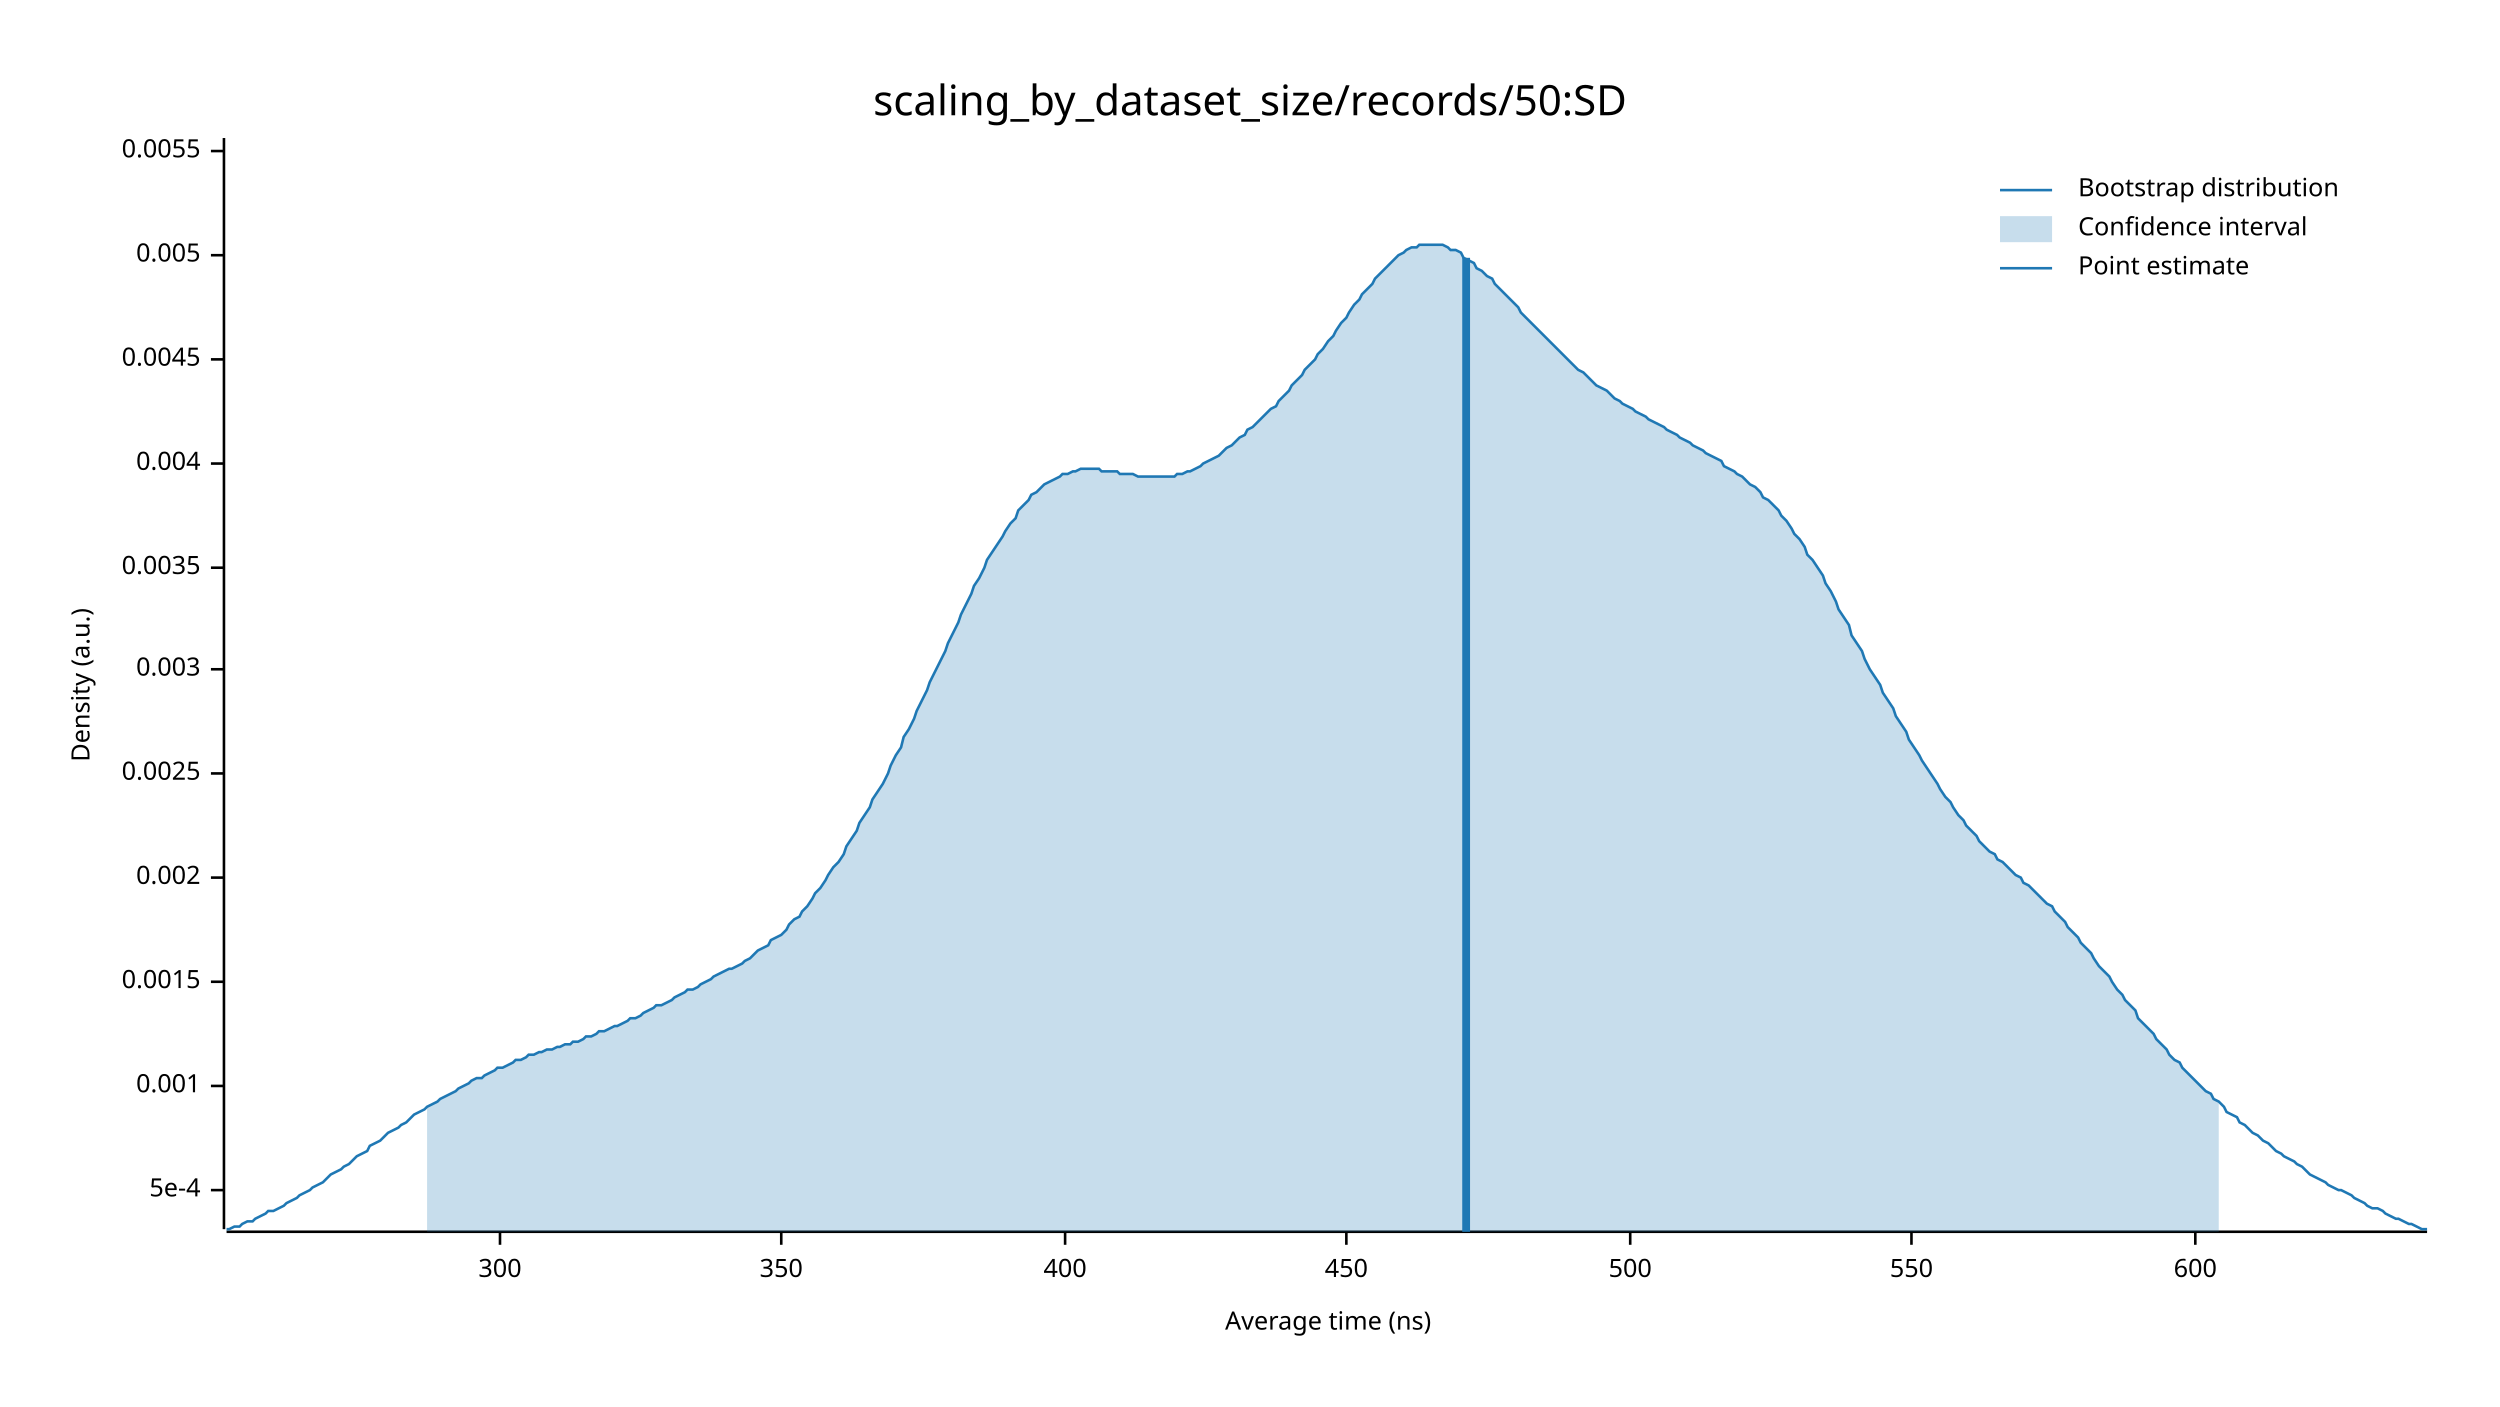
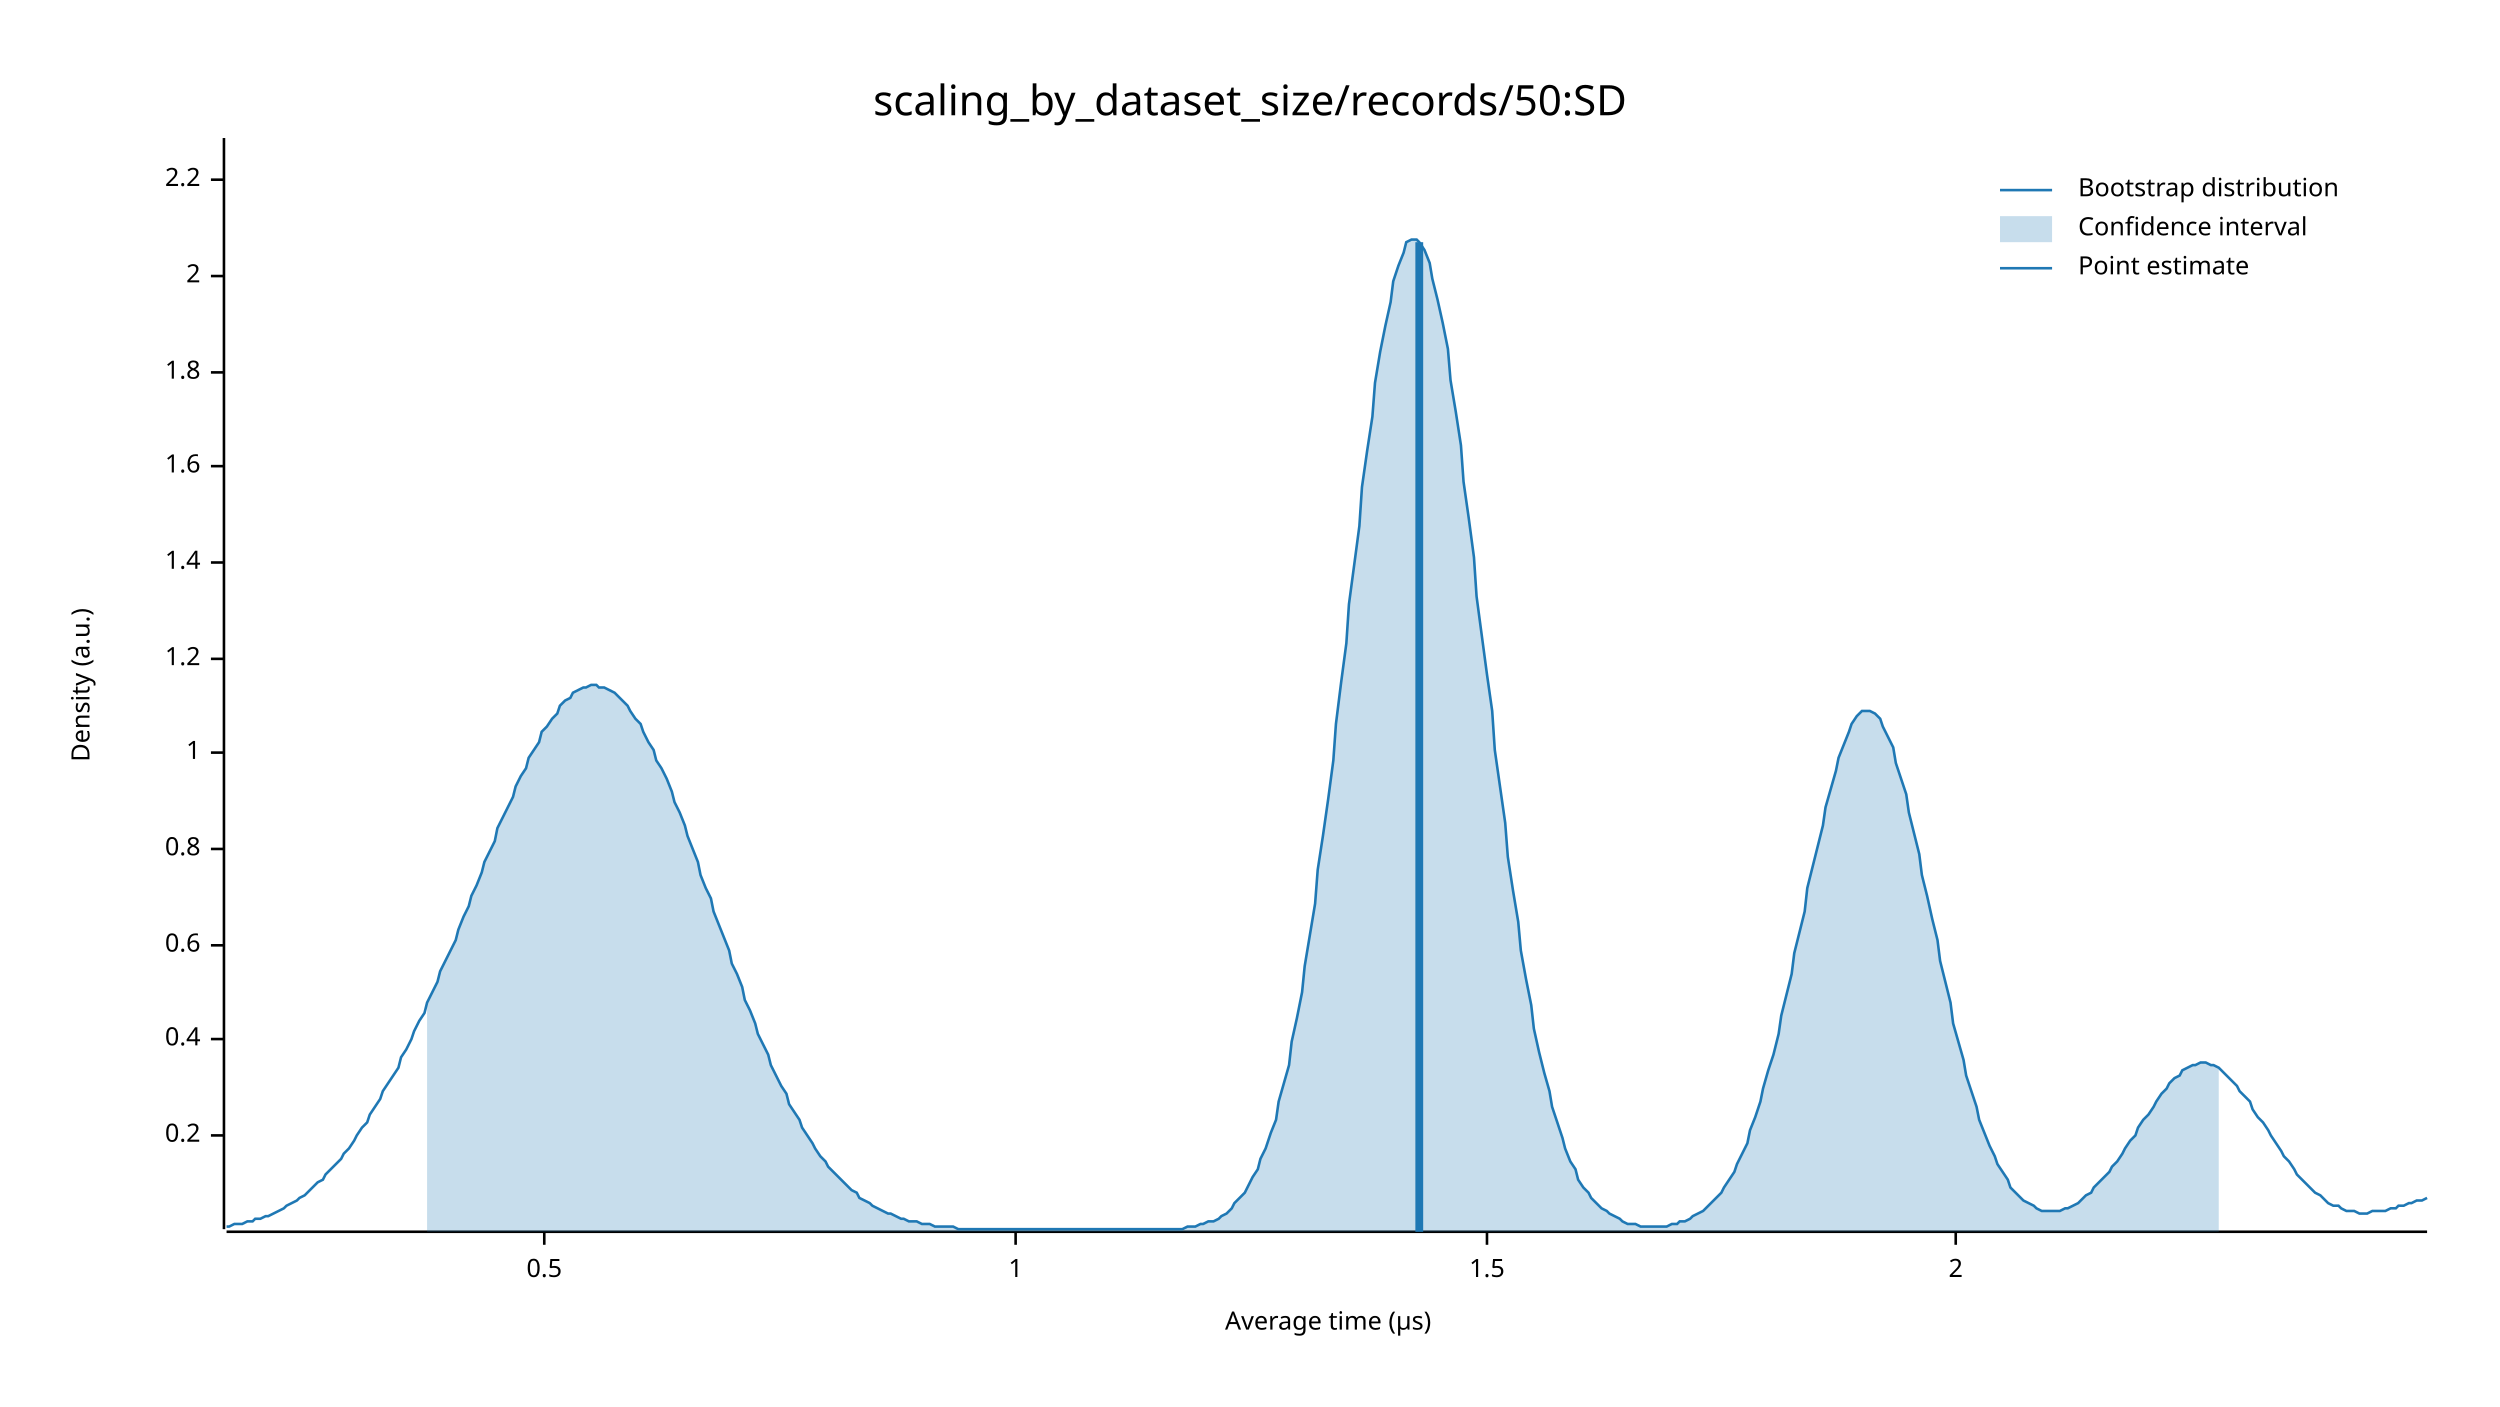
<svg xmlns="http://www.w3.org/2000/svg" width="960" height="540" viewBox="0 0 960 540">
  <text x="480" y="32" dy="0.76em" text-anchor="middle" font-family="sans-serif" font-size="16.129" opacity="1" fill="#000000">
scaling_by_dataset_size/records/50:SD
</text>
  <text x="27" y="263" dy="0.76em" text-anchor="middle" font-family="sans-serif" font-size="9.677" opacity="1" fill="#000000" transform="rotate(270, 27, 263)">
Density (a.u.)
</text>
  <text x="510" y="513" dy="-0.5ex" text-anchor="middle" font-family="sans-serif" font-size="9.677" opacity="1" fill="#000000">
- Average time (ns)
+ Average time (µs)
</text>
  <polyline fill="none" opacity="1" stroke="#000000" stroke-width="1" points="86,53 86,472 " />
-   <text x="77" y="457" dy="0.5ex" text-anchor="end" font-family="sans-serif" font-size="9.677" opacity="1" fill="#000000">
- 5e-4
+   <text x="77" y="436" dy="0.5ex" text-anchor="end" font-family="sans-serif" font-size="9.677" opacity="1" fill="#000000">
+ 0.2
</text>
-   <polyline fill="none" opacity="1" stroke="#000000" stroke-width="1" points="81,457 86,457 " />
-   <text x="77" y="417" dy="0.5ex" text-anchor="end" font-family="sans-serif" font-size="9.677" opacity="1" fill="#000000">
- 0.001
+   <polyline fill="none" opacity="1" stroke="#000000" stroke-width="1" points="81,436 86,436 " />
+   <text x="77" y="399" dy="0.5ex" text-anchor="end" font-family="sans-serif" font-size="9.677" opacity="1" fill="#000000">
+ 0.4
</text>
-   <polyline fill="none" opacity="1" stroke="#000000" stroke-width="1" points="81,417 86,417 " />
-   <text x="77" y="377" dy="0.5ex" text-anchor="end" font-family="sans-serif" font-size="9.677" opacity="1" fill="#000000">
- 0.0015
+   <polyline fill="none" opacity="1" stroke="#000000" stroke-width="1" points="81,399 86,399 " />
+   <text x="77" y="363" dy="0.5ex" text-anchor="end" font-family="sans-serif" font-size="9.677" opacity="1" fill="#000000">
+ 0.6
</text>
-   <polyline fill="none" opacity="1" stroke="#000000" stroke-width="1" points="81,377 86,377 " />
-   <text x="77" y="337" dy="0.5ex" text-anchor="end" font-family="sans-serif" font-size="9.677" opacity="1" fill="#000000">
- 0.002
+   <polyline fill="none" opacity="1" stroke="#000000" stroke-width="1" points="81,363 86,363 " />
+   <text x="77" y="326" dy="0.5ex" text-anchor="end" font-family="sans-serif" font-size="9.677" opacity="1" fill="#000000">
+ 0.8
</text>
-   <polyline fill="none" opacity="1" stroke="#000000" stroke-width="1" points="81,337 86,337 " />
-   <text x="77" y="297" dy="0.5ex" text-anchor="end" font-family="sans-serif" font-size="9.677" opacity="1" fill="#000000">
- 0.0025
+   <polyline fill="none" opacity="1" stroke="#000000" stroke-width="1" points="81,326 86,326 " />
+   <text x="77" y="289" dy="0.5ex" text-anchor="end" font-family="sans-serif" font-size="9.677" opacity="1" fill="#000000">
+ 1
</text>
-   <polyline fill="none" opacity="1" stroke="#000000" stroke-width="1" points="81,297 86,297 " />
-   <text x="77" y="257" dy="0.5ex" text-anchor="end" font-family="sans-serif" font-size="9.677" opacity="1" fill="#000000">
- 0.003
+   <polyline fill="none" opacity="1" stroke="#000000" stroke-width="1" points="81,289 86,289 " />
+   <text x="77" y="253" dy="0.5ex" text-anchor="end" font-family="sans-serif" font-size="9.677" opacity="1" fill="#000000">
+ 1.2
</text>
-   <polyline fill="none" opacity="1" stroke="#000000" stroke-width="1" points="81,257 86,257 " />
-   <text x="77" y="218" dy="0.5ex" text-anchor="end" font-family="sans-serif" font-size="9.677" opacity="1" fill="#000000">
- 0.0035
+   <polyline fill="none" opacity="1" stroke="#000000" stroke-width="1" points="81,253 86,253 " />
+   <text x="77" y="216" dy="0.5ex" text-anchor="end" font-family="sans-serif" font-size="9.677" opacity="1" fill="#000000">
+ 1.4
</text>
-   <polyline fill="none" opacity="1" stroke="#000000" stroke-width="1" points="81,218 86,218 " />
-   <text x="77" y="178" dy="0.5ex" text-anchor="end" font-family="sans-serif" font-size="9.677" opacity="1" fill="#000000">
- 0.004
+   <polyline fill="none" opacity="1" stroke="#000000" stroke-width="1" points="81,216 86,216 " />
+   <text x="77" y="179" dy="0.5ex" text-anchor="end" font-family="sans-serif" font-size="9.677" opacity="1" fill="#000000">
+ 1.6
</text>
-   <polyline fill="none" opacity="1" stroke="#000000" stroke-width="1" points="81,178 86,178 " />
-   <text x="77" y="138" dy="0.5ex" text-anchor="end" font-family="sans-serif" font-size="9.677" opacity="1" fill="#000000">
- 0.0045
+   <polyline fill="none" opacity="1" stroke="#000000" stroke-width="1" points="81,179 86,179 " />
+   <text x="77" y="143" dy="0.5ex" text-anchor="end" font-family="sans-serif" font-size="9.677" opacity="1" fill="#000000">
+ 1.8
</text>
-   <polyline fill="none" opacity="1" stroke="#000000" stroke-width="1" points="81,138 86,138 " />
-   <text x="77" y="98" dy="0.5ex" text-anchor="end" font-family="sans-serif" font-size="9.677" opacity="1" fill="#000000">
- 0.005
+   <polyline fill="none" opacity="1" stroke="#000000" stroke-width="1" points="81,143 86,143 " />
+   <text x="77" y="106" dy="0.5ex" text-anchor="end" font-family="sans-serif" font-size="9.677" opacity="1" fill="#000000">
+ 2
</text>
-   <polyline fill="none" opacity="1" stroke="#000000" stroke-width="1" points="81,98 86,98 " />
-   <text x="77" y="58" dy="0.5ex" text-anchor="end" font-family="sans-serif" font-size="9.677" opacity="1" fill="#000000">
- 0.0055
+   <polyline fill="none" opacity="1" stroke="#000000" stroke-width="1" points="81,106 86,106 " />
+   <text x="77" y="69" dy="0.5ex" text-anchor="end" font-family="sans-serif" font-size="9.677" opacity="1" fill="#000000">
+ 2.2
</text>
-   <polyline fill="none" opacity="1" stroke="#000000" stroke-width="1" points="81,58 86,58 " />
+   <polyline fill="none" opacity="1" stroke="#000000" stroke-width="1" points="81,69 86,69 " />
  <polyline fill="none" opacity="1" stroke="#000000" stroke-width="1" points="87,473 932,473 " />
-   <text x="192" y="483" dy="0.76em" text-anchor="middle" font-family="sans-serif" font-size="9.677" opacity="1" fill="#000000">
- 300
+   <text x="209" y="483" dy="0.76em" text-anchor="middle" font-family="sans-serif" font-size="9.677" opacity="1" fill="#000000">
+ 0.5
</text>
-   <polyline fill="none" opacity="1" stroke="#000000" stroke-width="1" points="192,473 192,478 " />
-   <text x="300" y="483" dy="0.76em" text-anchor="middle" font-family="sans-serif" font-size="9.677" opacity="1" fill="#000000">
- 350
+   <polyline fill="none" opacity="1" stroke="#000000" stroke-width="1" points="209,473 209,478 " />
+   <text x="390" y="483" dy="0.76em" text-anchor="middle" font-family="sans-serif" font-size="9.677" opacity="1" fill="#000000">
+ 1
</text>
-   <polyline fill="none" opacity="1" stroke="#000000" stroke-width="1" points="300,473 300,478 " />
-   <text x="409" y="483" dy="0.76em" text-anchor="middle" font-family="sans-serif" font-size="9.677" opacity="1" fill="#000000">
- 400
+   <polyline fill="none" opacity="1" stroke="#000000" stroke-width="1" points="390,473 390,478 " />
+   <text x="571" y="483" dy="0.76em" text-anchor="middle" font-family="sans-serif" font-size="9.677" opacity="1" fill="#000000">
+ 1.5
</text>
-   <polyline fill="none" opacity="1" stroke="#000000" stroke-width="1" points="409,473 409,478 " />
-   <text x="517" y="483" dy="0.76em" text-anchor="middle" font-family="sans-serif" font-size="9.677" opacity="1" fill="#000000">
- 450
+   <polyline fill="none" opacity="1" stroke="#000000" stroke-width="1" points="571,473 571,478 " />
+   <text x="751" y="483" dy="0.76em" text-anchor="middle" font-family="sans-serif" font-size="9.677" opacity="1" fill="#000000">
+ 2
</text>
-   <polyline fill="none" opacity="1" stroke="#000000" stroke-width="1" points="517,473 517,478 " />
-   <text x="626" y="483" dy="0.76em" text-anchor="middle" font-family="sans-serif" font-size="9.677" opacity="1" fill="#000000">
- 500
- </text>
-   <polyline fill="none" opacity="1" stroke="#000000" stroke-width="1" points="626,473 626,478 " />
-   <text x="734" y="483" dy="0.76em" text-anchor="middle" font-family="sans-serif" font-size="9.677" opacity="1" fill="#000000">
- 550
- </text>
-   <polyline fill="none" opacity="1" stroke="#000000" stroke-width="1" points="734,473 734,478 " />
-   <text x="843" y="483" dy="0.76em" text-anchor="middle" font-family="sans-serif" font-size="9.677" opacity="1" fill="#000000">
- 600
- </text>
-   <polyline fill="none" opacity="1" stroke="#000000" stroke-width="1" points="843,473 843,478 " />
-   <polyline fill="none" opacity="1" stroke="#1F78B4" stroke-width="1" points="87,472 88,472 90,471 92,471 93,470 95,469 97,469 98,468 100,467 102,466 103,465 105,465 107,464 109,463 110,462 112,461 114,460 115,459 117,458 119,457 120,456 122,455 124,454 125,453 127,451 129,450 131,449 132,448 134,447 136,445 137,444 139,443 141,442 142,440 144,439 146,438 147,437 149,435 151,434 153,433 154,432 156,431 158,429 159,428 161,427 163,426 164,425 166,424 168,423 169,422 171,421 173,420 175,419 176,418 178,417 180,416 181,415 183,414 185,414 186,413 188,412 190,411 191,410 193,410 195,409 197,408 198,407 200,407 202,406 203,405 205,405 207,404 208,404 210,403 212,403 214,402 215,402 217,401 219,401 220,400 222,400 224,399 225,398 227,398 229,397 230,396 232,396 234,395 236,394 237,394 239,393 241,392 242,391 244,391 246,390 247,389 249,388 251,387 252,386 254,386 256,385 258,384 259,383 261,382 263,381 264,380 266,380 268,379 269,378 271,377 273,376 274,375 276,374 278,373 280,372 281,372 283,371 285,370 286,369 288,368 290,366 291,365 293,364 295,363 296,361 298,360 300,359 302,357 303,355 305,353 307,352 308,350 310,348 312,345 313,343 315,341 317,338 318,336 320,333 322,331 324,328 325,325 327,322 329,319 330,316 332,313 334,310 335,307 337,304 339,301 341,297 342,294 344,290 346,287 347,283 349,280 351,276 352,273 354,269 356,265 357,262 359,258 361,254 363,250 364,247 366,243 368,239 369,236 371,232 373,228 374,225 376,222 378,218 379,215 381,212 383,209 385,206 386,204 388,201 390,199 391,196 393,194 395,192 396,190 398,189 400,187 401,186 403,185 405,184 407,183 408,182 410,182 412,181 413,181 415,180 417,180 418,180 420,180 422,180 423,181 425,181 427,181 429,181 430,182 432,182 434,182 435,182 437,183 439,183 440,183 442,183 444,183 445,183 447,183 449,183 451,183 452,182 454,182 456,181 457,181 459,180 461,179 462,178 464,177 466,176 468,175 469,174 471,172 473,171 474,170 476,168 478,167 479,165 481,164 483,162 484,161 486,159 488,157 490,156 491,154 493,152 495,150 496,148 498,146 500,144 501,142 503,140 505,138 506,136 508,134 510,131 512,129 513,127 515,124 517,122 518,120 520,117 522,115 523,113 525,111 527,109 528,107 530,105 532,103 534,101 535,100 537,98 539,97 540,96 542,95 544,95 545,94 547,94 549,94 550,94 552,94 554,94 556,95 557,96 559,96 561,97 562,99 564,100 566,101 567,103 569,104 571,106 573,107 574,109 576,111 578,113 579,114 581,116 583,118 584,120 586,122 588,124 589,125 591,127 593,129 595,131 596,132 598,134 600,136 601,137 603,139 605,141 606,142 608,143 610,145 611,146 613,148 615,149 617,150 618,151 620,153 622,154 623,155 625,156 627,157 628,158 630,159 632,160 633,161 635,162 637,163 639,164 640,165 642,166 644,167 645,168 647,169 649,170 650,171 652,172 654,173 655,174 657,175 659,176 661,177 662,179 664,180 666,181 667,182 669,183 671,185 672,186 674,187 676,189 677,191 679,192 681,194 683,196 684,198 686,200 688,203 689,205 691,207 693,210 694,213 696,215 698,218 700,221 701,224 703,227 705,231 706,234 708,237 710,240 711,244 713,247 715,250 716,253 718,257 720,260 722,263 723,266 725,269 727,272 728,275 730,278 732,281 733,284 735,287 737,290 738,292 740,295 742,298 744,301 745,303 747,306 749,308 750,310 752,313 754,315 755,317 757,319 759,321 760,323 762,325 764,327 766,328 767,330 769,331 771,333 772,334 774,336 776,337 777,339 779,340 781,342 782,343 784,345 786,347 788,348 789,350 791,352 793,354 794,356 796,358 798,360 799,362 801,364 803,366 804,368 806,371 808,373 810,375 811,377 813,380 815,382 816,384 818,386 820,388 821,391 823,393 825,395 827,397 828,399 830,401 832,403 833,405 835,407 837,408 838,410 840,412 842,414 843,415 845,417 847,419 849,420 850,422 852,423 854,425 855,427 857,428 859,429 860,431 862,432 864,434 865,435 867,436 869,438 871,439 872,440 874,442 876,443 877,444 879,445 881,446 882,447 884,448 886,450 887,451 889,452 891,453 893,454 894,455 896,456 898,457 899,457 901,458 903,459 904,460 906,461 908,462 909,463 911,464 913,464 915,465 916,466 918,467 920,468 921,468 923,469 925,470 926,470 928,471 930,472 932,472 " />
-   <polygon opacity="0.25" fill="#1F78B4" points="164,425 166,424 168,423 169,422 171,421 173,420 175,419 176,418 178,417 180,416 181,415 183,414 185,414 186,413 188,412 190,411 191,410 193,410 195,409 197,408 198,407 200,407 202,406 203,405 205,405 207,404 208,404 210,403 212,403 214,402 215,402 217,401 219,401 220,400 222,400 224,399 225,398 227,398 229,397 230,396 232,396 234,395 236,394 237,394 239,393 241,392 242,391 244,391 246,390 247,389 249,388 251,387 252,386 254,386 256,385 258,384 259,383 261,382 263,381 264,380 266,380 268,379 269,378 271,377 273,376 274,375 276,374 278,373 280,372 281,372 283,371 285,370 286,369 288,368 290,366 291,365 293,364 295,363 296,361 298,360 300,359 302,357 303,355 305,353 307,352 308,350 310,348 312,345 313,343 315,341 317,338 318,336 320,333 322,331 324,328 325,325 327,322 329,319 330,316 332,313 334,310 335,307 337,304 339,301 341,297 342,294 344,290 346,287 347,283 349,280 351,276 352,273 354,269 356,265 357,262 359,258 361,254 363,250 364,247 366,243 368,239 369,236 371,232 373,228 374,225 376,222 378,218 379,215 381,212 383,209 385,206 386,204 388,201 390,199 391,196 393,194 395,192 396,190 398,189 400,187 401,186 403,185 405,184 407,183 408,182 410,182 412,181 413,181 415,180 417,180 418,180 420,180 422,180 423,181 425,181 427,181 429,181 430,182 432,182 434,182 435,182 437,183 439,183 440,183 442,183 444,183 445,183 447,183 449,183 451,183 452,182 454,182 456,181 457,181 459,180 461,179 462,178 464,177 466,176 468,175 469,174 471,172 473,171 474,170 476,168 478,167 479,165 481,164 483,162 484,161 486,159 488,157 490,156 491,154 493,152 495,150 496,148 498,146 500,144 501,142 503,140 505,138 506,136 508,134 510,131 512,129 513,127 515,124 517,122 518,120 520,117 522,115 523,113 525,111 527,109 528,107 530,105 532,103 534,101 535,100 537,98 539,97 540,96 542,95 544,95 545,94 547,94 549,94 550,94 552,94 554,94 556,95 557,96 559,96 561,97 562,99 564,100 566,101 567,103 569,104 571,106 573,107 574,109 576,111 578,113 579,114 581,116 583,118 584,120 586,122 588,124 589,125 591,127 593,129 595,131 596,132 598,134 600,136 601,137 603,139 605,141 606,142 608,143 610,145 611,146 613,148 615,149 617,150 618,151 620,153 622,154 623,155 625,156 627,157 628,158 630,159 632,160 633,161 635,162 637,163 639,164 640,165 642,166 644,167 645,168 647,169 649,170 650,171 652,172 654,173 655,174 657,175 659,176 661,177 662,179 664,180 666,181 667,182 669,183 671,185 672,186 674,187 676,189 677,191 679,192 681,194 683,196 684,198 686,200 688,203 689,205 691,207 693,210 694,213 696,215 698,218 700,221 701,224 703,227 705,231 706,234 708,237 710,240 711,244 713,247 715,250 716,253 718,257 720,260 722,263 723,266 725,269 727,272 728,275 730,278 732,281 733,284 735,287 737,290 738,292 740,295 742,298 744,301 745,303 747,306 749,308 750,310 752,313 754,315 755,317 757,319 759,321 760,323 762,325 764,327 766,328 767,330 769,331 771,333 772,334 774,336 776,337 777,339 779,340 781,342 782,343 784,345 786,347 788,348 789,350 791,352 793,354 794,356 796,358 798,360 799,362 801,364 803,366 804,368 806,371 808,373 810,375 811,377 813,380 815,382 816,384 818,386 820,388 821,391 823,393 825,395 827,397 828,399 830,401 832,403 833,405 835,407 837,408 838,410 840,412 842,414 843,415 845,417 847,419 849,420 850,422 852,423 852,473 164,473 " />
-   <polyline fill="none" opacity="1" stroke="#1F78B4" stroke-width="3" points="563,473 563,99 " />
+   <polyline fill="none" opacity="1" stroke="#000000" stroke-width="1" points="751,473 751,478 " />
+   <polyline fill="none" opacity="1" stroke="#1F78B4" stroke-width="1" points="87,471 88,471 90,470 92,470 93,470 95,469 97,469 98,468 100,468 102,467 103,467 105,466 107,465 109,464 110,463 112,462 114,461 115,460 117,459 119,457 120,456 122,454 124,453 125,451 127,449 129,447 131,445 132,443 134,441 136,438 137,436 139,433 141,431 142,428 144,425 146,422 147,419 149,416 151,413 153,410 154,406 156,403 158,399 159,396 161,392 163,389 164,385 166,381 168,377 169,373 171,369 173,365 175,361 176,357 178,352 180,348 181,344 183,340 185,335 186,331 188,327 190,323 191,318 193,314 195,310 197,306 198,302 200,298 202,295 203,291 205,288 207,285 208,281 210,279 212,276 214,274 215,271 217,269 219,268 220,266 222,265 224,264 225,264 227,263 229,263 230,264 232,264 234,265 236,266 237,267 239,269 241,271 242,273 244,276 246,278 247,281 249,285 251,288 252,292 254,295 256,299 258,304 259,308 261,312 263,317 264,321 266,326 268,331 269,336 271,341 273,345 274,350 276,355 278,360 280,365 281,370 283,374 285,379 286,384 288,388 290,393 291,397 293,401 295,405 296,409 298,413 300,417 302,420 303,424 305,427 307,430 308,433 310,436 312,439 313,441 315,444 317,446 318,448 320,450 322,452 324,454 325,455 327,457 329,458 330,460 332,461 334,462 335,463 337,464 339,465 341,466 342,466 344,467 346,468 347,468 349,469 351,469 352,469 354,470 356,470 357,470 359,471 361,471 363,471 364,471 366,471 368,472 369,472 371,472 373,472 374,472 376,472 378,472 379,472 381,472 383,472 385,472 386,472 388,472 390,472 391,472 393,472 395,472 396,472 398,472 400,472 401,472 403,472 405,472 407,472 408,472 410,472 412,472 413,472 415,472 417,472 418,472 420,472 422,472 423,472 425,472 427,472 429,472 430,472 432,472 434,472 435,472 437,472 439,472 440,472 442,472 444,472 445,472 447,472 449,472 451,472 452,472 454,472 456,471 457,471 459,471 461,470 462,470 464,469 466,469 468,468 469,467 471,466 473,464 474,462 476,460 478,458 479,456 481,452 483,449 484,445 486,441 488,435 490,430 491,423 493,416 495,409 496,400 498,391 500,381 501,371 503,359 505,347 506,334 508,321 510,307 512,292 513,278 515,262 517,247 518,232 520,217 522,202 523,187 525,173 527,160 528,147 530,135 532,125 534,116 535,108 537,102 539,97 540,93 542,92 544,92 545,93 547,96 549,101 550,107 552,115 554,124 556,134 557,146 559,158 561,171 562,185 564,199 566,214 567,229 569,244 571,259 573,273 574,288 576,302 578,316 579,329 581,342 583,354 584,365 586,376 588,386 589,395 591,404 593,412 595,419 596,425 598,431 600,437 601,441 603,446 605,449 606,453 608,456 610,458 611,460 613,462 615,464 617,465 618,466 620,467 622,468 623,469 625,470 627,470 628,470 630,471 632,471 633,471 635,471 637,471 639,471 640,471 642,470 644,470 645,469 647,469 649,468 650,467 652,466 654,465 655,464 657,462 659,460 661,458 662,456 664,453 666,450 667,447 669,443 671,439 672,434 674,429 676,423 677,418 679,411 681,405 683,397 684,390 686,382 688,374 689,366 691,358 693,350 694,341 696,333 698,325 700,317 701,310 703,303 705,296 706,291 708,286 710,281 711,278 713,275 715,273 716,273 718,273 720,274 722,276 723,279 725,283 727,287 728,293 730,299 732,305 733,312 735,320 737,328 738,336 740,344 742,353 744,361 745,369 747,377 749,385 750,393 752,400 754,407 755,413 757,419 759,425 760,430 762,435 764,440 766,444 767,447 769,450 771,453 772,456 774,458 776,460 777,461 779,462 781,463 782,464 784,465 786,465 788,465 789,465 791,465 793,464 794,464 796,463 798,462 799,461 801,459 803,458 804,456 806,454 808,452 810,450 811,448 813,446 815,443 816,441 818,438 820,436 821,433 823,430 825,428 827,425 828,423 830,420 832,418 833,416 835,414 837,413 838,411 840,410 842,409 843,409 845,408 847,408 849,409 850,409 852,410 854,412 855,413 857,415 859,417 860,419 862,421 864,423 865,426 867,429 869,431 871,434 872,436 874,439 876,442 877,444 879,446 881,449 882,451 884,453 886,455 887,456 889,458 891,459 893,461 894,462 896,463 898,463 899,464 901,465 903,465 904,465 906,466 908,466 909,466 911,465 913,465 915,465 916,465 918,464 920,464 921,463 923,463 925,462 926,462 928,461 930,461 932,460 " />
+   <polygon opacity="0.25" fill="#1F78B4" points="164,385 166,381 168,377 169,373 171,369 173,365 175,361 176,357 178,352 180,348 181,344 183,340 185,335 186,331 188,327 190,323 191,318 193,314 195,310 197,306 198,302 200,298 202,295 203,291 205,288 207,285 208,281 210,279 212,276 214,274 215,271 217,269 219,268 220,266 222,265 224,264 225,264 227,263 229,263 230,264 232,264 234,265 236,266 237,267 239,269 241,271 242,273 244,276 246,278 247,281 249,285 251,288 252,292 254,295 256,299 258,304 259,308 261,312 263,317 264,321 266,326 268,331 269,336 271,341 273,345 274,350 276,355 278,360 280,365 281,370 283,374 285,379 286,384 288,388 290,393 291,397 293,401 295,405 296,409 298,413 300,417 302,420 303,424 305,427 307,430 308,433 310,436 312,439 313,441 315,444 317,446 318,448 320,450 322,452 324,454 325,455 327,457 329,458 330,460 332,461 334,462 335,463 337,464 339,465 341,466 342,466 344,467 346,468 347,468 349,469 351,469 352,469 354,470 356,470 357,470 359,471 361,471 363,471 364,471 366,471 368,472 369,472 371,472 373,472 374,472 376,472 378,472 379,472 381,472 383,472 385,472 386,472 388,472 390,472 391,472 393,472 395,472 396,472 398,472 400,472 401,472 403,472 405,472 407,472 408,472 410,472 412,472 413,472 415,472 417,472 418,472 420,472 422,472 423,472 425,472 427,472 429,472 430,472 432,472 434,472 435,472 437,472 439,472 440,472 442,472 444,472 445,472 447,472 449,472 451,472 452,472 454,472 456,471 457,471 459,471 461,470 462,470 464,469 466,469 468,468 469,467 471,466 473,464 474,462 476,460 478,458 479,456 481,452 483,449 484,445 486,441 488,435 490,430 491,423 493,416 495,409 496,400 498,391 500,381 501,371 503,359 505,347 506,334 508,321 510,307 512,292 513,278 515,262 517,247 518,232 520,217 522,202 523,187 525,173 527,160 528,147 530,135 532,125 534,116 535,108 537,102 539,97 540,93 542,92 544,92 545,93 547,96 549,101 550,107 552,115 554,124 556,134 557,146 559,158 561,171 562,185 564,199 566,214 567,229 569,244 571,259 573,273 574,288 576,302 578,316 579,329 581,342 583,354 584,365 586,376 588,386 589,395 591,404 593,412 595,419 596,425 598,431 600,437 601,441 603,446 605,449 606,453 608,456 610,458 611,460 613,462 615,464 617,465 618,466 620,467 622,468 623,469 625,470 627,470 628,470 630,471 632,471 633,471 635,471 637,471 639,471 640,471 642,470 644,470 645,469 647,469 649,468 650,467 652,466 654,465 655,464 657,462 659,460 661,458 662,456 664,453 666,450 667,447 669,443 671,439 672,434 674,429 676,423 677,418 679,411 681,405 683,397 684,390 686,382 688,374 689,366 691,358 693,350 694,341 696,333 698,325 700,317 701,310 703,303 705,296 706,291 708,286 710,281 711,278 713,275 715,273 716,273 718,273 720,274 722,276 723,279 725,283 727,287 728,293 730,299 732,305 733,312 735,320 737,328 738,336 740,344 742,353 744,361 745,369 747,377 749,385 750,393 752,400 754,407 755,413 757,419 759,425 760,430 762,435 764,440 766,444 767,447 769,450 771,453 772,456 774,458 776,460 777,461 779,462 781,463 782,464 784,465 786,465 788,465 789,465 791,465 793,464 794,464 796,463 798,462 799,461 801,459 803,458 804,456 806,454 808,452 810,450 811,448 813,446 815,443 816,441 818,438 820,436 821,433 823,430 825,428 827,425 828,423 830,420 832,418 833,416 835,414 837,413 838,411 840,410 842,409 843,409 845,408 847,408 849,409 850,409 852,410 852,473 164,473 " />
+   <polyline fill="none" opacity="1" stroke="#1F78B4" stroke-width="3" points="545,473 545,93 " />
  <text x="798" y="68" dy="0.76em" text-anchor="start" font-family="sans-serif" font-size="9.677" opacity="1" fill="#000000">
Bootstrap distribution
</text>
  <text x="798" y="83" dy="0.76em" text-anchor="start" font-family="sans-serif" font-size="9.677" opacity="1" fill="#000000">
Confidence interval
</text>
  <text x="798" y="98" dy="0.76em" text-anchor="start" font-family="sans-serif" font-size="9.677" opacity="1" fill="#000000">
Point estimate
</text>
  <polyline fill="none" opacity="1" stroke="#1F78B4" stroke-width="1" points="768,73 788,73 " />
  <rect x="768" y="83" width="20" height="10" opacity="0.25" fill="#1F78B4" stroke="none" />
  <polyline fill="none" opacity="1" stroke="#1F78B4" stroke-width="1" points="768,103 788,103 " />
</svg>
